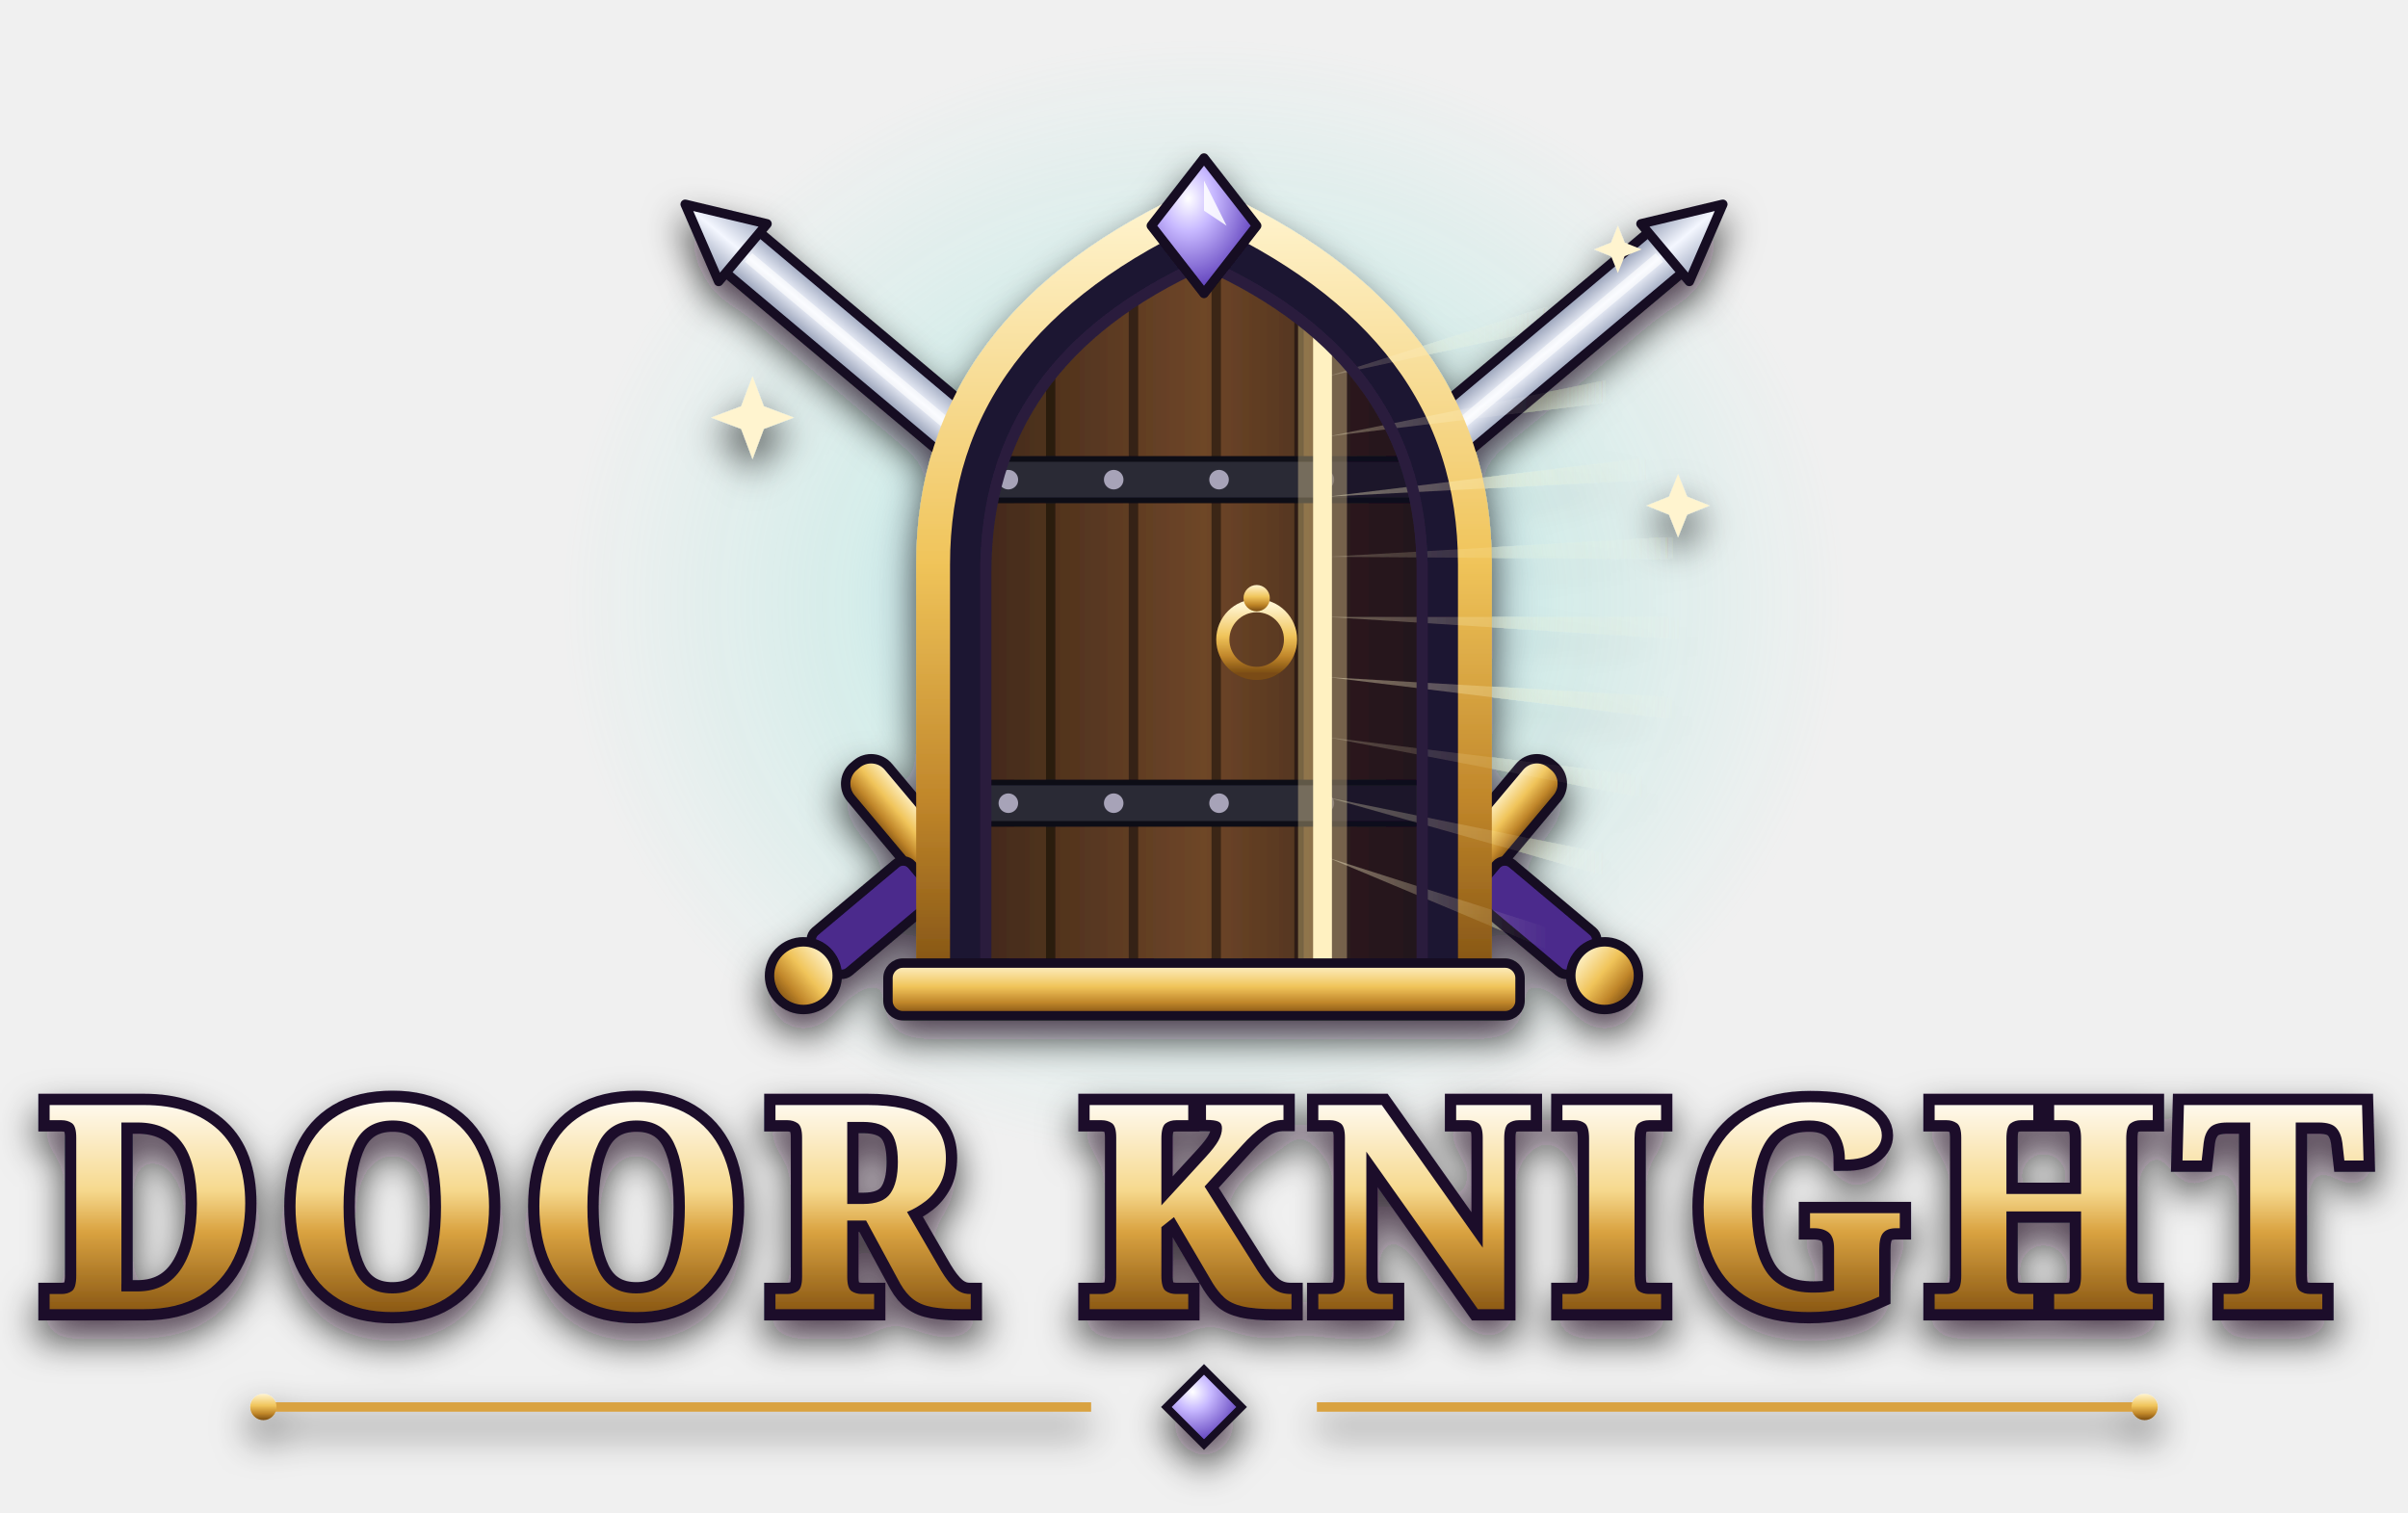
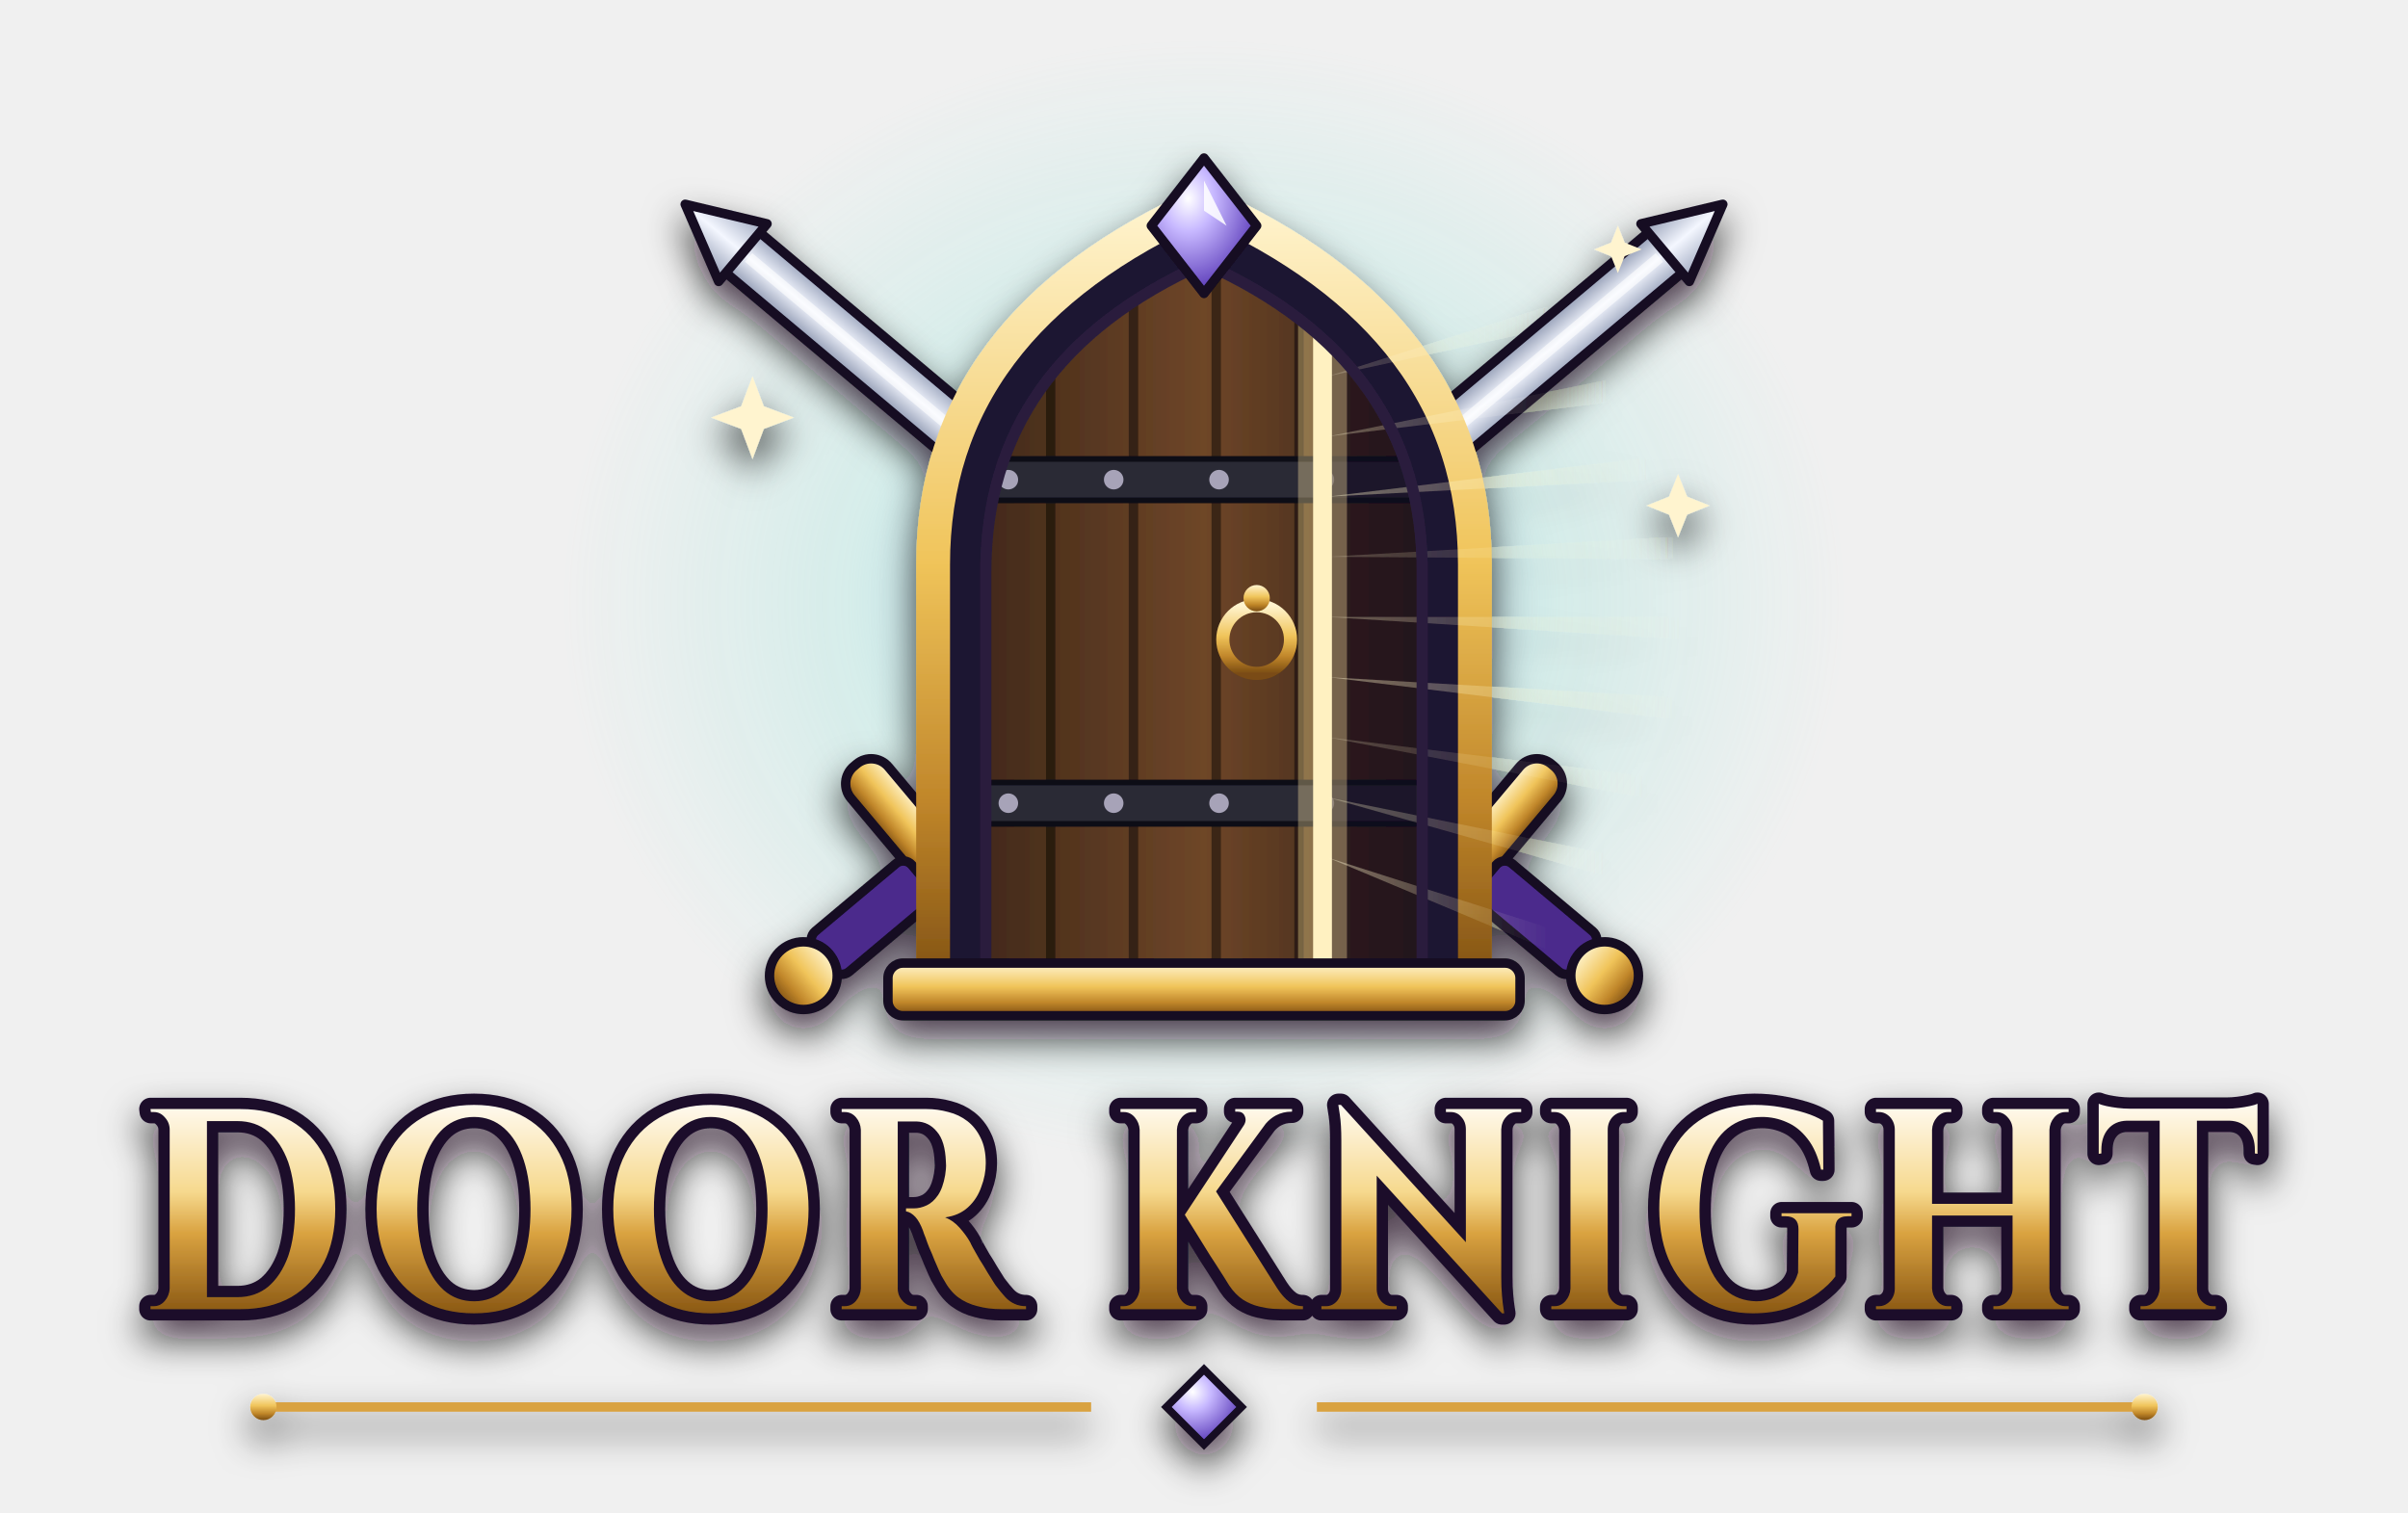
<svg xmlns="http://www.w3.org/2000/svg" viewBox="0 -30 640 402" width="640" height="402" role="img" aria-label="Door Knight">
  <defs>
    <linearGradient id="lghstppg" x1="0" y1="0" x2="0" y2="1">
      <stop offset="0" stop-color="#fff4cf" />
      <stop offset=".45" stop-color="#f0c45a" />
      <stop offset=".75" stop-color="#c0862a" />
      <stop offset="1" stop-color="#7a4c12" />
    </linearGradient>
    <linearGradient id="lghstppb" x1="0" y1="0" x2="1" y2="0">
      <stop offset="0" stop-color="#8d97b0" />
      <stop offset=".5" stop-color="#f4f7ff" />
      <stop offset="1" stop-color="#9aa4bc" />
    </linearGradient>
    <linearGradient id="lghstppw" x1="0" y1="0" x2="1" y2="0">
      <stop offset="0" stop-color="#3a2416" />
      <stop offset=".5" stop-color="#6e4628" />
      <stop offset="1" stop-color="#2a1a10" />
    </linearGradient>
    <linearGradient id="lghstppr" x1="0" y1="0" x2="1" y2="0">
      <stop offset="0" stop-color="#fff2c0" />
      <stop offset="1" stop-color="#fff2c0" stop-opacity="0" />
    </linearGradient>
    <radialGradient id="lghstpph" cx=".5" cy=".5" r=".5">
      <stop offset="0" stop-color="#9b86ff" stop-opacity=".7" />
      <stop offset=".55" stop-color="#5fe0d0" stop-opacity=".18" />
      <stop offset="1" stop-color="#5fe0d0" stop-opacity="0" />
    </radialGradient>
    <radialGradient id="lghstppj" cx=".35" cy=".3" r=".7">
      <stop offset="0" stop-color="#ffffff" />
      <stop offset=".35" stop-color="#c7b8ff" />
      <stop offset="1" stop-color="#5a3ab8" />
    </radialGradient>
    <linearGradient id="lghstppt" x1="0" y1="0" x2="0" y2="1">
      <stop offset="0" stop-color="#fffaf0" />
      <stop offset=".42" stop-color="#f6d98e" />
      <stop offset=".62" stop-color="#d9a240" />
      <stop offset="1" stop-color="#8a5814" />
    </linearGradient>
    <filter id="lghstpps" x="-20%" y="-20%" width="140%" height="160%">
      <feDropShadow dx="0" dy="5" stdDeviation="5" flood-color="#0a0418" flood-opacity=".75" />
    </filter>
    <clipPath id="lghstppc">
      <path d="M262 228 V122 Q262 66 320 40 Q378 66 378 122 V228 Z" />
    </clipPath>
  </defs>
  <ellipse cx="320" cy="130" rx="170" ry="150" fill="url(#lghstpph)" />
  <g filter="url(#lghstpps)">
    <g transform="rotate(-50 320 140)">
      <rect x="313" y="-22" width="14" height="250" rx="3" fill="url(#lghstppb)" stroke="#120a20" stroke-width="2.5" />
      <path d="M320 -40 L330 -20 L310 -20 Z" fill="url(#lghstppb)" stroke="#120a20" stroke-width="2.5" stroke-linejoin="round" />
      <rect x="318.5" y="-18" width="3" height="240" fill="rgba(255,255,255,.6)" />
      <rect x="286" y="226" width="68" height="13" rx="6" fill="url(#lghstppg)" stroke="#120a20" stroke-width="2.5" />
      <rect x="313" y="238" width="14" height="34" rx="3" fill="#4b2a8c" stroke="#120a20" stroke-width="2.5" />
      <circle cx="320" cy="279" r="9" fill="url(#lghstppg)" stroke="#120a20" stroke-width="2.5" />
    </g>
    <g transform="rotate(50 320 140)">
      <rect x="313" y="-22" width="14" height="250" rx="3" fill="url(#lghstppb)" stroke="#120a20" stroke-width="2.5" />
      <path d="M320 -40 L330 -20 L310 -20 Z" fill="url(#lghstppb)" stroke="#120a20" stroke-width="2.5" stroke-linejoin="round" />
      <rect x="318.5" y="-18" width="3" height="240" fill="rgba(255,255,255,.6)" />
      <rect x="286" y="226" width="68" height="13" rx="6" fill="url(#lghstppg)" stroke="#120a20" stroke-width="2.5" />
      <rect x="313" y="238" width="14" height="34" rx="3" fill="#4b2a8c" stroke="#120a20" stroke-width="2.5" />
      <circle cx="320" cy="279" r="9" fill="url(#lghstppg)" stroke="#120a20" stroke-width="2.5" />
    </g>
    <path d="M248 236 V120 Q248 56 320 24 Q392 56 392 120 V236 Z" fill="#1c1430" stroke="url(#lghstppg)" stroke-width="9" stroke-linejoin="round" />
    <g clip-path="url(#lghstppc)">
      <rect x="250" y="30" width="140" height="210" fill="url(#lghstppw)" />
      <rect x="278" y="30" width="2.5" height="210" fill="rgba(0,0,0,.45)" />
      <rect x="300" y="30" width="2.5" height="210" fill="rgba(0,0,0,.45)" />
      <rect x="322" y="30" width="2.5" height="210" fill="rgba(0,0,0,.45)" />
      <rect x="344" y="30" width="2.5" height="210" fill="rgba(0,0,0,.45)" />
      <rect x="250" y="92" width="140" height="11" fill="#2b2a36" stroke="#0d0b16" stroke-width="1.5" />
      <circle cx="268" cy="97.5" r="2.6" fill="#a7a3b8" />
      <circle cx="296" cy="97.5" r="2.6" fill="#a7a3b8" />
      <circle cx="324" cy="97.5" r="2.6" fill="#a7a3b8" />
      <circle cx="352" cy="97.5" r="2.6" fill="#a7a3b8" />
      <rect x="250" y="178" width="140" height="11" fill="#2b2a36" stroke="#0d0b16" stroke-width="1.5" />
      <circle cx="268" cy="183.5" r="2.6" fill="#a7a3b8" />
      <circle cx="296" cy="183.5" r="2.6" fill="#a7a3b8" />
      <circle cx="324" cy="183.5" r="2.6" fill="#a7a3b8" />
      <circle cx="352" cy="183.5" r="2.6" fill="#a7a3b8" />
      <rect x="351" y="30" width="27" height="210" fill="#120a20" opacity=".55" />
      <rect x="349" y="30" width="5" height="210" fill="#fff6d2" />
      <rect x="345" y="30" width="13" height="210" fill="#ffe7a0" opacity=".35" />
      <circle cx="334" cy="140" r="9" fill="none" stroke="url(#lghstppg)" stroke-width="3.5" />
      <circle cx="334" cy="129" r="3.5" fill="url(#lghstppg)" />
    </g>
    <g style="mix-blend-mode:screen">
      <path d="M353 70 L412.053 51.2 L412.053 57.2 Z" fill="url(#lghstppr)" opacity="0.22" />
      <path d="M353 86 L427.167 71.002 L427.167 77.002 Z" fill="url(#lghstppr)" opacity="0.32" />
      <path d="M353 102 L438.542 91.561 L438.542 97.561 Z" fill="url(#lghstppr)" opacity="0.42" />
      <path d="M353 118 L445.605 112.645 L445.605 118.645 Z" fill="url(#lghstppr)" opacity="0.22" />
      <path d="M353 134 L448 134 L448 140 Z" fill="url(#lghstppr)" opacity="0.32" />
      <path d="M353 150 L445.605 155.355 L445.605 161.355 Z" fill="url(#lghstppr)" opacity="0.42" />
      <path d="M353 166 L438.542 176.439 L438.542 182.439 Z" fill="url(#lghstppr)" opacity="0.22" />
      <path d="M353 182 L427.167 196.998 L427.167 202.998 Z" fill="url(#lghstppr)" opacity="0.32" />
      <path d="M353 198 L412.053 216.8 L412.053 222.8 Z" fill="url(#lghstppr)" opacity="0.42" />
    </g>
    <path d="M262 228 V122 Q262 66 320 40 Q378 66 378 122 V228" fill="none" stroke="#2a1e3e" stroke-width="3" />
    <rect x="236" y="226" width="168" height="14" rx="4" fill="url(#lghstppg)" stroke="#120a20" stroke-width="2.5" />
    <path d="M320 12 L334 30 L320 48 L306 30 Z" fill="url(#lghstppj)" stroke="#120a20" stroke-width="2.5" stroke-linejoin="round" />
    <path d="M320 18 L326 30 L320 26 Z" fill="#fff" opacity=".85" />
    <path d="M200 70 l3 8 8 3 -8 3 -3 8 -3 -8 -8 -3 8 -3z M446 96 l2.4 6 6 2.4 -6 2.4 -2.4 6 -2.4 -6 -6 -2.4 6 -2.4z M430 30 l1.8 4.5 4.5 1.8 -4.5 1.8 -1.8 4.5 -1.8 -4.5 -4.5 -1.8 4.5 -1.8z" fill="#fff4cf" />
  </g>
  <g filter="url(#lghstpps)">
-     <text x="320" y="318" text-anchor="middle" font-family="Cinzel, 'Cinzel Decorative', 'Trajan Pro', Lora, Georgia, serif" font-weight="700" font-size="76" letter-spacing="5" fill="url(#lghstppt)" stroke="#1a0e2a" stroke-width="6" paint-order="stroke" lengthAdjust="spacingAndGlyphs" textLength="560">DOOR KNIGHT</text>
+     <path d="M40 264.8L63.9 264.8Q71.7 264.8 77.4 268Q83 271.3 86.1 277.2Q89.1 283.2 89.1 291.4Q89.1 299.6 86.1 305.6Q83 311.5 77.4 314.8Q71.7 318 63.9 318L63.9 318L40 318L40 317.2L40.9 317.2Q42.6 317.2 43.8 315.8Q45 314.4 45.1 312.5L45.1 312.5L45.1 270.3Q45.1 268.4 43.8 267Q42.6 265.6 40.9 265.6L40.9 265.6L40.1 265.6L40 264.8ZM63.1 268L55 268L55 314.8L63.1 314.8Q67.9 314.8 71.3 312Q74.7 309.1 76.6 303.9Q78.4 298.6 78.4 291.4Q78.4 284.2 76.6 278.9Q74.7 273.7 71.3 270.8Q67.9 268 63.1 268L63.1 268ZM126 263.7L126 263.7Q133.9 263.7 139.7 267.1Q145.5 270.5 148.7 276.7Q151.9 282.8 151.9 291.4L151.9 291.4Q151.9 299.9 148.7 306.1Q145.5 312.3 139.7 315.7Q133.9 319.1 126 319.1L126 319.1Q118 319.1 112.2 315.7Q106.4 312.3 103.2 306.1Q100.1 300 100.1 291.4L100.1 291.4Q100.1 282.9 103.2 276.7Q106.4 270.5 112.2 267.1Q118 263.7 126 263.7ZM126 315.9L126 315.9Q130.6 315.9 134 312.9Q137.4 309.9 139.2 304.4Q141 298.9 141 291.4L141 291.4Q141 283.9 139.2 278.4Q137.4 272.9 134 269.9Q130.6 266.9 126 266.9L126 266.9Q121.3 266.9 117.9 269.9Q114.6 272.9 112.7 278.4Q110.9 283.9 110.9 291.4L110.9 291.4Q110.9 298.9 112.7 304.4Q114.6 309.9 117.9 312.9Q121.3 315.9 126 315.9ZM188.9 263.7L188.9 263.7Q196.8 263.7 202.7 267.1Q208.5 270.5 211.7 276.7Q214.9 282.8 214.9 291.4L214.9 291.4Q214.9 299.9 211.7 306.1Q208.5 312.3 202.7 315.7Q196.8 319.1 188.9 319.1L188.9 319.1Q181 319.1 175.2 315.7Q169.4 312.3 166.2 306.1Q163 300 163 291.4L163 291.4Q163 282.9 166.2 276.7Q169.4 270.5 175.2 267.1Q181 263.7 188.9 263.7ZM188.9 315.9L188.9 315.9Q193.6 315.9 197 312.9Q200.4 309.9 202.2 304.4Q204 298.9 204 291.4L204 291.4Q204 283.9 202.2 278.4Q200.4 272.9 197 269.9Q193.6 266.9 188.9 266.9L188.9 266.9Q184.3 266.9 180.9 269.9Q177.5 272.9 175.7 278.4Q173.8 283.9 173.8 291.4L173.8 291.4Q173.8 298.9 175.7 304.4Q177.5 309.9 180.9 312.9Q184.3 315.9 188.9 315.9ZM228.8 312.5L228.8 312.5L228.8 270.3Q228.7 268.4 227.5 267Q226.3 265.6 224.5 265.6L224.5 265.6L223.7 265.6L223.7 264.8L246.3 264.8Q249.2 264.8 252.1 265.6Q254.9 266.3 257.1 268Q259.3 269.7 260.6 272.4Q262 275.1 262 279.2L262 279.2Q262 282.4 260.8 285.5Q259.7 288.7 257.3 290.9Q254.9 293.1 251.2 293.6L251.2 293.6Q253.3 294.4 255 296.3Q256.8 298.3 257.9 300.3L257.9 300.3Q257.9 300.4 258.6 301.7Q259.3 302.9 260.3 304.7Q261.4 306.4 262.5 308.3Q263.6 310.1 264.5 311.5L264.5 311.5Q266 313.5 267.2 314.8Q268.3 316 269.7 316.6Q271 317.2 272.7 317.2L272.7 317.2L272.7 318L266.2 318Q262.7 318 259.8 317.2Q256.9 316.5 254.6 314.8Q252.4 313.1 250.8 310.1L250.8 310.1Q250.2 309.2 249.6 307.8Q249 306.4 248.3 304.8Q247.7 303.2 247 301.7Q246.4 300.2 246 299Q245.5 297.8 245.3 297.1L245.3 297.1Q244.4 294.7 243.3 293.5Q242.1 292.2 240.8 292L240.8 292L240.8 291.2Q241 291.2 241.6 291.2Q242.2 291.2 242.9 291.2L242.9 291.2Q244.6 291.2 246.3 290.4Q248 289.6 249.3 287.7Q250.6 285.8 251.2 282.4L251.2 282.4Q251.3 281.7 251.4 280.8Q251.5 279.9 251.4 278.8L251.4 278.8Q251.2 273.3 249 270.8Q246.9 268.2 243.6 268.1L243.6 268.1Q242.7 268.1 241.6 268.1Q240.5 268.1 239.7 268.1L239.7 268.1L238.6 268.1L238.6 312.5Q238.6 314.4 239.9 315.8Q241.1 317.2 242.9 317.2L242.9 317.2L243.6 317.2L243.6 318L223.7 318L223.7 317.2L224.5 317.2Q226.3 317.2 227.5 315.8Q228.7 314.4 228.8 312.5ZM302.9 312.5L302.9 312.5L302.9 270.3Q302.8 268.4 301.6 267Q300.4 265.6 298.7 265.6L298.7 265.6L297.8 265.6L297.8 264.8L317.9 264.8L317.9 265.6L317 265.6Q315.3 265.6 314.1 267Q312.9 268.4 312.8 270.3L312.8 270.3L312.8 312.5Q312.9 314.4 314.1 315.8Q315.3 317.2 317 317.2L317 317.2L317.9 317.2L317.9 318L297.8 318L297.8 317.2L298.7 317.2Q300.4 317.2 301.6 315.8Q302.8 314.4 302.9 312.5ZM328.3 264.8L343.4 264.8L343.4 265.5L343.2 265.5Q341 265.5 339.1 266.5L339.1 266.5Q337.6 267.3 336.4 268.7L336.4 268.7L323.2 286.7L339.5 312.5Q341 314.8 342.6 316Q344.2 317.2 346.3 317.2L346.3 317.2L346.3 318L340.8 318Q340.1 318 338.4 317.9Q336.8 317.8 334.7 317.3Q332.5 316.8 330.4 315.5Q328.3 314.1 326.7 311.7L326.7 311.7Q326.4 311.2 325.4 309.6Q324.4 308.1 323.1 306Q321.7 303.9 320.3 301.6Q318.9 299.4 317.7 297.4L317.7 297.4L315.7 294.2L314.9 292.9L330.6 269.1L330.6 269.1Q331.4 267.8 330.8 266.6Q330.3 265.5 329 265.5L329 265.5L328.3 265.5L328.3 264.8ZM355.7 263.7L356.4 263.7L389.6 300.2L389.6 270.2Q389.6 268.2 388.4 266.9Q387.3 265.6 385.6 265.6L385.6 265.6L384.3 265.6L384.3 264.8L404.3 264.8L404.3 265.6L403.1 265.6Q401.4 265.6 400.3 266.9Q399.1 268.2 399 270.2L399 270.2L399 309.3Q399 312.1 399.2 314.4Q399.4 316.6 399.6 317.8L399.6 317.8L399.8 319.1L399.2 319.1L365.9 282.5L365.9 312.6L365.9 312.6Q365.9 314.5 367.1 315.9Q368.3 317.2 370 317.2L370 317.2L371.2 317.2L371.2 318L351.2 318L351.2 317.2L352.5 317.2Q354.1 317.2 355.3 315.9Q356.5 314.5 356.5 312.6L356.5 312.6L356.5 273.2Q356.5 268.9 356.1 266.3L356.1 266.3L355.7 263.7ZM417.4 312.5L417.4 312.5L417.4 270.3Q417.3 268.4 416.1 267Q414.9 265.6 413.2 265.6L413.2 265.6L412.3 265.6L412.3 264.8L432.3 264.8L432.3 265.6L431.5 265.6Q429.8 265.6 428.5 267Q427.3 268.4 427.3 270.3L427.3 270.3L427.3 312.5Q427.3 314.4 428.5 315.8Q429.8 317.2 431.5 317.2L431.5 317.2L432.3 317.2L432.3 318L412.3 318L412.3 317.2L413.2 317.2Q414.9 317.2 416.1 315.8Q417.3 314.4 417.4 312.5ZM487.8 296.7L487.8 296.7L487.8 309.3Q486.2 311.5 483.1 313.8Q479.9 316.1 475.6 317.6Q471.2 319.1 465.9 319.1L465.9 319.1Q458.4 319.1 452.8 315.7Q447.2 312.3 444.1 306.1Q441 299.8 441 291.3L441 291.3Q441 282.8 444.1 276.7Q447.1 270.5 452.8 267.1Q458.5 263.7 466.3 263.7L466.3 263.7Q469.9 263.7 473.3 264.3Q476.8 264.9 479.7 265.8Q482.6 266.7 484.5 267.9L484.5 267.9L484.6 280.9L484 280.9Q482.8 275.7 480.4 272.7Q478 269.6 474.9 268.3Q471.8 266.9 468.3 266.9L468.3 266.9Q462.9 266.9 459.2 269.9Q455.5 272.9 453.6 278.5Q451.7 284 451.7 291.8L451.7 291.8Q451.7 299.1 453.5 304.5Q455.2 309.9 458.6 312.9Q462 315.8 466.8 315.9L466.8 315.9Q469.2 315.9 471.5 315Q473.7 314.1 475.5 312.5Q477.2 310.8 477.9 308.3L477.9 308.3L478 296.7Q478 293.3 474.6 293.3L474.6 293.3L473.5 293.3L473.5 292.5L492.1 292.5L492.1 293.3L491.1 293.3Q489.1 293.3 488.3 294.4L488.3 294.4Q487.7 295.3 487.8 296.7ZM503.6 312.5L503.6 312.5L503.6 270.3Q503.6 268.4 502.4 267Q501.1 265.6 499.4 265.6L499.4 265.6L498.6 265.6L498.6 264.8L518.6 264.8L518.6 265.6L517.7 265.6Q516 265.6 514.8 267Q513.6 268.4 513.5 270.3L513.5 270.3L513.5 290L534.9 290L534.9 270.3Q534.9 268.4 533.6 267Q532.4 265.6 530.6 265.6L530.6 265.6L529.8 265.6L529.8 264.8L549.8 264.8L549.8 265.6L549 265.6Q547.2 265.6 546 267Q544.8 268.4 544.7 270.3L544.7 270.3L544.7 312.5Q544.8 314.4 546 315.8Q547.2 317.2 549 317.2L549 317.2L549.8 317.2L549.8 318L529.8 318L529.8 317.2L530.6 317.2Q532.4 317.2 533.6 315.8Q534.9 314.4 534.9 312.5L534.9 312.5L534.9 293.1L513.5 293.1L513.5 312.5Q513.6 314.4 514.8 315.8Q516 317.2 517.7 317.2L517.7 317.2L518.6 317.2L518.6 318L498.6 318L498.6 317.2L499.4 317.2Q501.1 317.2 502.4 315.8Q503.6 314.4 503.6 312.5ZM600 263.4L600 263.4L600 276.7L599.3 276.6L599.3 275.7Q599.3 272.2 597.5 270.1Q595.7 268 592.6 267.9L592.6 267.9L583.9 267.9L583.9 312.5Q583.9 314.4 585.1 315.8Q586.4 317.2 588.1 317.2L588.1 317.2L588.9 317.2L588.9 318L568.9 318L568.9 317.2L569.8 317.2Q571.5 317.2 572.7 315.8Q573.9 314.4 574 312.5L574 312.5L574 267.9L565.2 267.9Q562.1 268 560.3 270.1Q558.5 272.2 558.5 275.7L558.5 275.7L558.5 276.6L557.8 276.7L557.8 263.4Q558.5 263.7 559.8 264Q561.2 264.3 562.8 264.5Q564.5 264.7 565.9 264.7L565.9 264.7L592 264.7Q593.4 264.7 595 264.5Q596.6 264.3 598 264Q599.4 263.7 600 263.4Z" fill="url(#lghstppt)" stroke="#1a0e2a" stroke-width="6" stroke-linejoin="round" paint-order="stroke" />
    <path d="M70 344 H290 M350 344 H570" stroke="#d9a240" stroke-width="2.5" />
    <path d="M320 334 L330 344 L320 354 L310 344 Z" fill="url(#lghstppj)" stroke="#120a20" stroke-width="2" />
    <circle cx="70" cy="344" r="3.5" fill="url(#lghstppg)" />
    <circle cx="570" cy="344" r="3.5" fill="url(#lghstppg)" />
  </g>
</svg>
